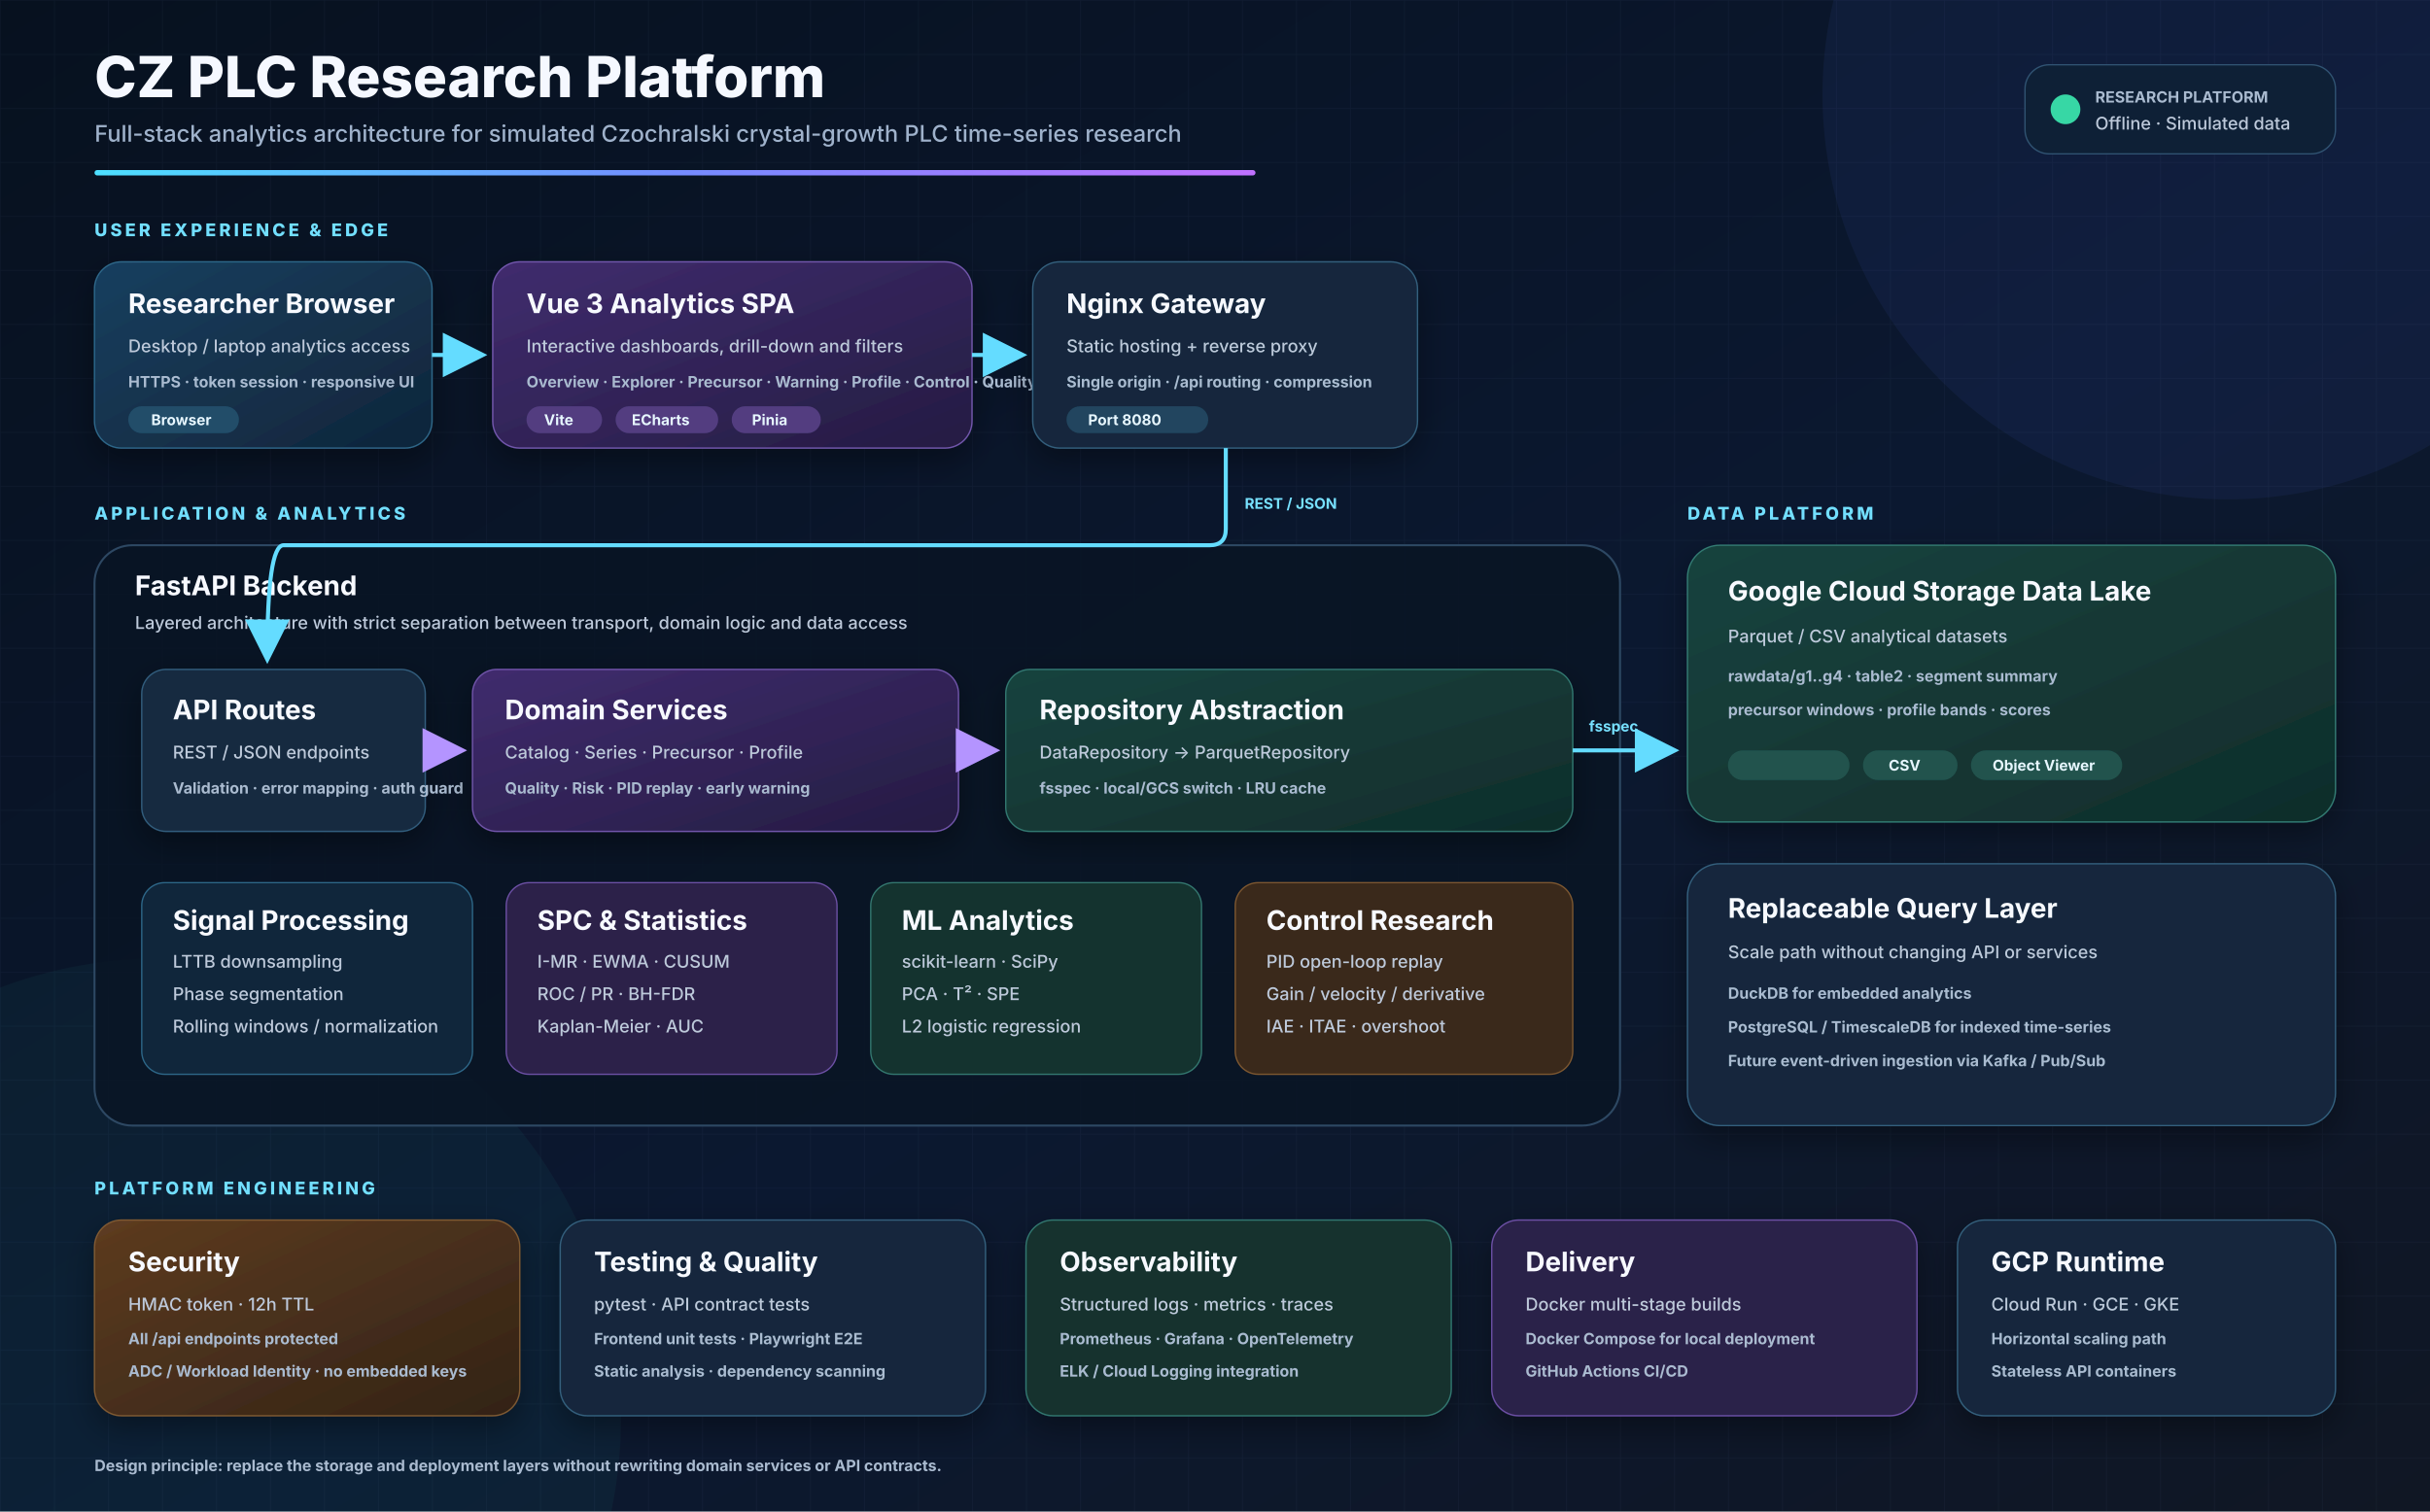
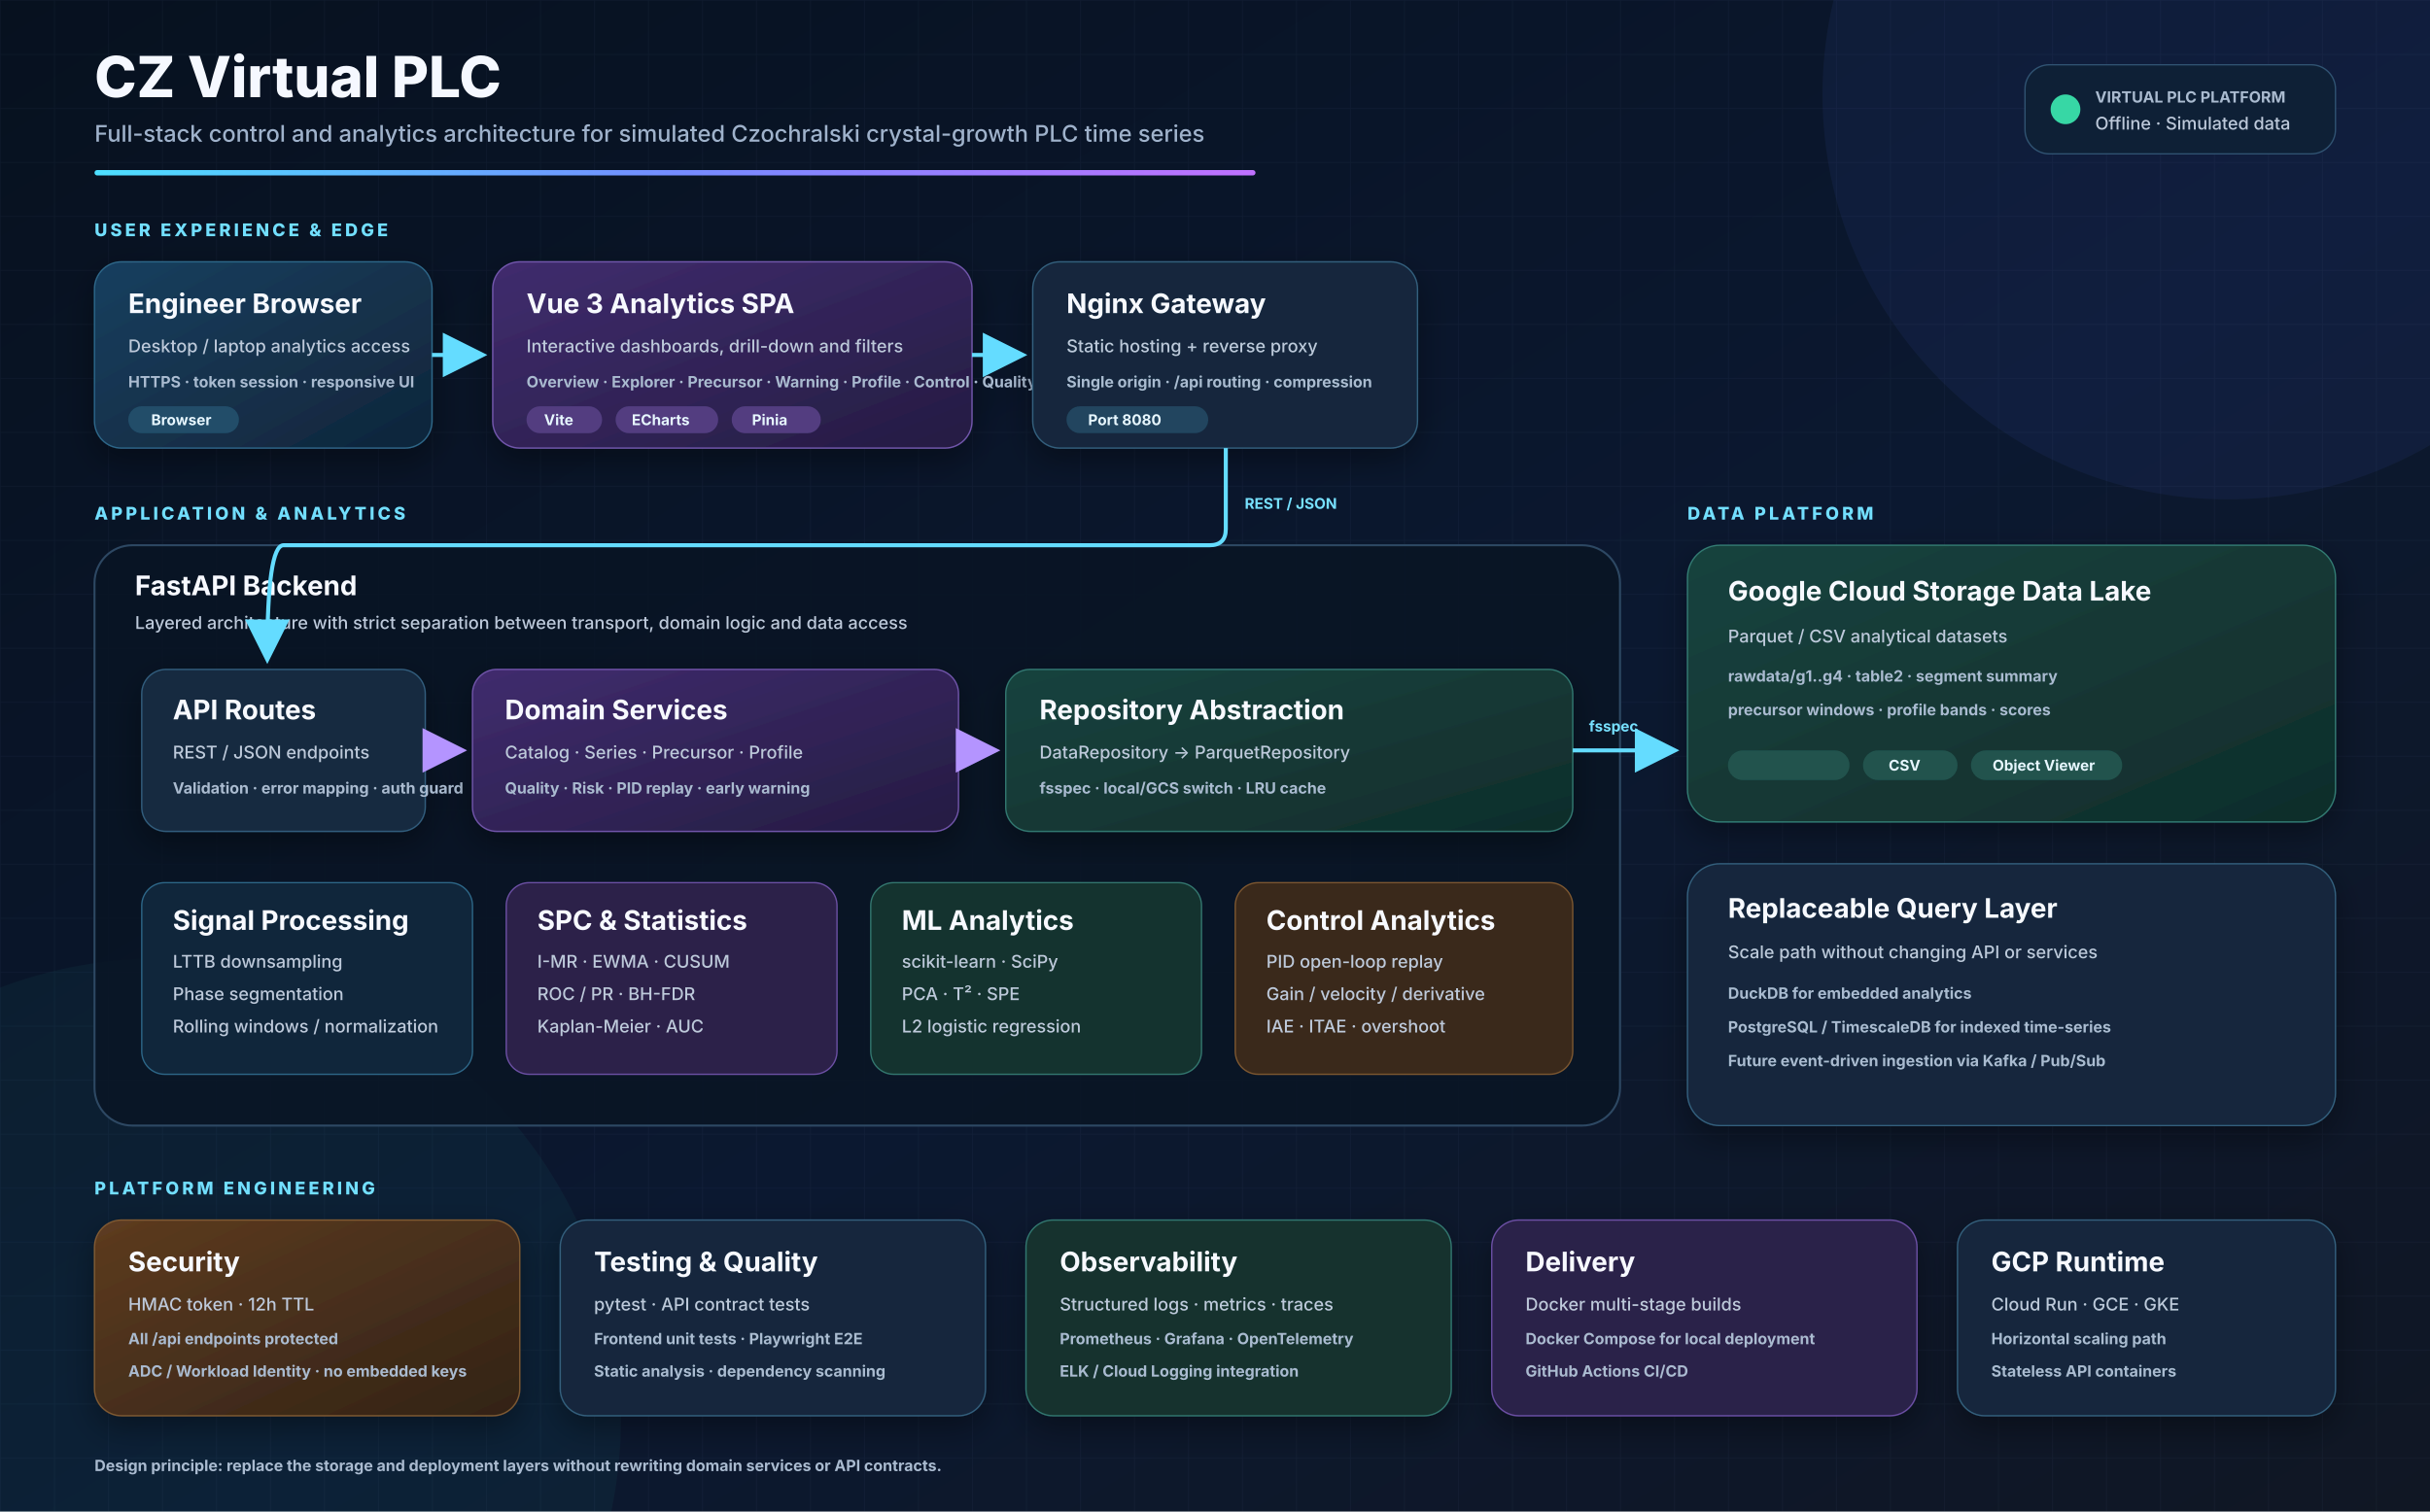
<svg xmlns="http://www.w3.org/2000/svg" width="1800" height="1120" viewBox="0 0 1800 1120" role="img" aria-labelledby="title desc">
  <defs>
    <linearGradient id="bg" x1="0" y1="0" x2="1" y2="1">
      <stop offset="0" stop-color="#07111f" />
      <stop offset="0.55" stop-color="#0b1830" />
      <stop offset="1" stop-color="#101724" />
    </linearGradient>
    <linearGradient id="hero" x1="0" y1="0" x2="1" y2="0">
      <stop offset="0" stop-color="#4ddfff" />
      <stop offset="0.5" stop-color="#748cff" />
      <stop offset="1" stop-color="#c071ff" />
    </linearGradient>
    <linearGradient id="blue" x1="0" y1="0" x2="1" y2="1">
      <stop offset="0" stop-color="#173f5f" />
      <stop offset="1" stop-color="#10253a" />
    </linearGradient>
    <linearGradient id="purple" x1="0" y1="0" x2="1" y2="1">
      <stop offset="0" stop-color="#402c6e" />
      <stop offset="1" stop-color="#241c42" />
    </linearGradient>
    <linearGradient id="green" x1="0" y1="0" x2="1" y2="1">
      <stop offset="0" stop-color="#17433f" />
      <stop offset="1" stop-color="#102d2b" />
    </linearGradient>
    <linearGradient id="amber" x1="0" y1="0" x2="1" y2="1">
      <stop offset="0" stop-color="#5d3b20" />
      <stop offset="1" stop-color="#322316" />
    </linearGradient>
    <filter id="shadow" x="-20%" y="-20%" width="140%" height="140%">
      <feDropShadow dx="0" dy="9" stdDeviation="12" flood-color="#000" flood-opacity="0.35" />
    </filter>
    <pattern id="grid" width="40" height="40" patternUnits="userSpaceOnUse">
      <path d="M40 0H0V40" fill="none" stroke="#9fc1df" stroke-opacity="0.05" />
    </pattern>
    <marker id="arrow" markerWidth="11" markerHeight="11" refX="9" refY="5.5" orient="auto">
      <path d="M0 0L11 5.5L0 11Z" fill="#64dcff" />
    </marker>
    <marker id="arrow2" markerWidth="11" markerHeight="11" refX="9" refY="5.5" orient="auto">
      <path d="M0 0L11 5.5L0 11Z" fill="#b494ff" />
    </marker>
    <style>
      .title{font-family:Inter,Segoe UI,Arial,sans-serif;font-size:42px;font-weight:800;fill:#f5f8ff}.sub{font-family:Inter,Segoe UI,Arial,sans-serif;font-size:17px;font-weight:500;fill:#9fb2cb}.section{font-family:Inter,Segoe UI,Arial,sans-serif;font-size:13px;font-weight:800;fill:#72dfff;letter-spacing:2.3px}.boxTitle{font-family:Inter,Segoe UI,Arial,sans-serif;font-size:20px;font-weight:750;fill:#f7f9ff}.body{font-family:Inter,Segoe UI,Arial,sans-serif;font-size:13px;font-weight:500;fill:#bdc9da}.tiny{font-family:Inter,Segoe UI,Arial,sans-serif;font-size:11.5px;font-weight:650;fill:#aabbd0}.pill{font-family:Inter,Segoe UI,Arial,sans-serif;font-size:11px;font-weight:750;fill:#e7f7ff}.arrowLabel{font-family:Inter,Segoe UI,Arial,sans-serif;font-size:11px;font-weight:750;fill:#77e1ff}
    </style>
  </defs>
  <rect width="1800" height="1120" fill="url(#bg)" />
  <rect width="1800" height="1120" fill="url(#grid)" />
  <circle cx="1650" cy="70" r="300" fill="#5f7dff" opacity="0.07" />
  <circle cx="120" cy="1050" r="340" fill="#34d4c3" opacity="0.05" />
-   <text x="70" y="72" class="title">CZ PLC Research Platform</text>
-   <text x="70" y="105" class="sub">Full-stack analytics architecture for simulated Czochralski crystal-growth PLC time-series research</text>
+   <text x="70" y="72" class="title">CZ Virtual PLC</text>
+   <text x="70" y="105" class="sub">Full-stack control and analytics architecture for simulated Czochralski crystal-growth PLC time series</text>
  <rect x="70" y="126" width="860" height="4" rx="2" fill="url(#hero)" />
  <g transform="translate(1500 48)">
    <rect width="230" height="66" rx="18" fill="#0e2036" stroke="#305372" />
    <circle cx="30" cy="33" r="11" fill="#37d7a5" />
-     <text x="52" y="28" class="tiny">RESEARCH PLATFORM</text>
+     <text x="52" y="28" class="tiny">VIRTUAL PLC PLATFORM</text>
    <text x="52" y="48" class="body">Offline · Simulated data</text>
  </g>
  <text x="70" y="175" class="section">USER EXPERIENCE &amp; EDGE</text>
  <g filter="url(#shadow)">
    <rect x="70" y="194" width="250" height="138" rx="20" fill="url(#blue)" stroke="#2e6789" />
-     <text x="95" y="232" class="boxTitle">Researcher Browser</text>
+     <text x="95" y="232" class="boxTitle">Engineer Browser</text>
    <text x="95" y="261" class="body">Desktop / laptop analytics access</text>
    <text x="95" y="287" class="tiny">HTTPS · token session · responsive UI</text>
    <rect x="95" y="301" width="82" height="20" rx="10" fill="#214d69" />
    <text x="112" y="315" class="pill">Browser</text>
  </g>
  <g filter="url(#shadow)">
    <rect x="365" y="194" width="355" height="138" rx="20" fill="url(#purple)" stroke="#7357ad" />
    <text x="390" y="232" class="boxTitle">Vue 3 Analytics SPA</text>
    <text x="390" y="261" class="body">Interactive dashboards, drill-down and filters</text>
    <text x="390" y="287" class="tiny">Overview · Explorer · Precursor · Warning · Profile · Control · Quality · Risk</text>
    <g transform="translate(390 301)">
      <rect width="56" height="20" rx="10" fill="#523d80" />
      <text x="13" y="14" class="pill">Vite</text>
      <rect x="66" width="76" height="20" rx="10" fill="#523d80" />
      <text x="78" y="14" class="pill">ECharts</text>
      <rect x="152" width="66" height="20" rx="10" fill="#523d80" />
      <text x="167" y="14" class="pill">Pinia</text>
    </g>
  </g>
  <g filter="url(#shadow)">
    <rect x="765" y="194" width="285" height="138" rx="20" fill="#13283d" stroke="#345f7d" />
    <text x="790" y="232" class="boxTitle">Nginx Gateway</text>
    <text x="790" y="261" class="body">Static hosting + reverse proxy</text>
    <text x="790" y="287" class="tiny">Single origin · /api routing · compression</text>
    <rect x="790" y="301" width="105" height="20" rx="10" fill="#21445e" />
    <text x="806" y="315" class="pill">Port 8080</text>
  </g>
  <path d="M320 263H355" stroke="#64dcff" stroke-width="3" marker-end="url(#arrow)" />
  <path d="M720 263H755" stroke="#64dcff" stroke-width="3" marker-end="url(#arrow)" />
  <text x="70" y="385" class="section">APPLICATION &amp; ANALYTICS</text>
  <rect x="70" y="404" width="1130" height="430" rx="28" fill="#091524" fill-opacity="0.84" stroke="#2d4863" stroke-width="1.5" />
  <text x="100" y="441" class="boxTitle">FastAPI Backend</text>
  <text x="100" y="466" class="body">Layered architecture with strict separation between transport, domain logic and data access</text>
  <g filter="url(#shadow)">
    <rect x="105" y="496" width="210" height="120" rx="18" fill="#172b40" stroke="#315d7d" />
    <text x="128" y="533" class="boxTitle">API Routes</text>
    <text x="128" y="562" class="body">REST / JSON endpoints</text>
    <text x="128" y="588" class="tiny">Validation · error mapping · auth guard</text>
  </g>
  <g filter="url(#shadow)">
    <rect x="350" y="496" width="360" height="120" rx="18" fill="url(#purple)" stroke="#7154aa" />
    <text x="374" y="533" class="boxTitle">Domain Services</text>
    <text x="374" y="562" class="body">Catalog · Series · Precursor · Profile</text>
    <text x="374" y="588" class="tiny">Quality · Risk · PID replay · early warning</text>
  </g>
  <g filter="url(#shadow)">
    <rect x="745" y="496" width="420" height="120" rx="18" fill="url(#green)" stroke="#337870" />
    <text x="770" y="533" class="boxTitle">Repository Abstraction</text>
    <text x="770" y="562" class="body">DataRepository → ParquetRepository</text>
    <text x="770" y="588" class="tiny">fsspec · local/GCS switch · LRU cache</text>
  </g>
  <path d="M315 556H340" stroke="#b494ff" stroke-width="3" marker-end="url(#arrow2)" />
  <path d="M710 556H735" stroke="#b494ff" stroke-width="3" marker-end="url(#arrow2)" />
  <g>
    <rect x="105" y="654" width="245" height="142" rx="17" fill="#10263b" stroke="#2d6788" />
    <text x="128" y="689" class="boxTitle">Signal Processing</text>
    <text x="128" y="717" class="body">LTTB downsampling</text>
    <text x="128" y="741" class="body">Phase segmentation</text>
    <text x="128" y="765" class="body">Rolling windows / normalization</text>
  </g>
  <g>
    <rect x="375" y="654" width="245" height="142" rx="17" fill="#2c2149" stroke="#6c50a5" />
    <text x="398" y="689" class="boxTitle">SPC &amp; Statistics</text>
    <text x="398" y="717" class="body">I-MR · EWMA · CUSUM</text>
    <text x="398" y="741" class="body">ROC / PR · BH-FDR</text>
    <text x="398" y="765" class="body">Kaplan-Meier · AUC</text>
  </g>
  <g>
    <rect x="645" y="654" width="245" height="142" rx="17" fill="#14332f" stroke="#33776f" />
    <text x="668" y="689" class="boxTitle">ML Analytics</text>
    <text x="668" y="717" class="body">scikit-learn · SciPy</text>
    <text x="668" y="741" class="body">PCA · T² · SPE</text>
    <text x="668" y="765" class="body">L2 logistic regression</text>
  </g>
  <g>
    <rect x="915" y="654" width="250" height="142" rx="17" fill="#3a291b" stroke="#7d5730" />
-     <text x="938" y="689" class="boxTitle">Control Research</text>
+     <text x="938" y="689" class="boxTitle">Control Analytics</text>
    <text x="938" y="717" class="body">PID open-loop replay</text>
    <text x="938" y="741" class="body">Gain / velocity / derivative</text>
    <text x="938" y="765" class="body">IAE · ITAE · overshoot</text>
  </g>
  <text x="1250" y="385" class="section">DATA PLATFORM</text>
  <g filter="url(#shadow)">
    <rect x="1250" y="404" width="480" height="205" rx="24" fill="url(#green)" stroke="#337b72" />
    <text x="1280" y="445" class="boxTitle">Google Cloud Storage Data Lake</text>
    <text x="1280" y="476" class="body">Parquet / CSV analytical datasets</text>
    <text x="1280" y="505" class="tiny">rawdata/g1..g4 · table2 · segment summary</text>
    <text x="1280" y="530" class="tiny">precursor windows · profile bands · scores</text>
    <g transform="translate(1280 556)">
      <rect width="90" height="22" rx="11" fill="#22534d" />
      <text x="1300" y="15" class="pill">Parquet</text>
      <rect x="100" width="70" height="22" rx="11" fill="#22534d" />
      <text x="119" y="15" class="pill">CSV</text>
      <rect x="180" width="112" height="22" rx="11" fill="#22534d" />
      <text x="196" y="15" class="pill">Object Viewer</text>
    </g>
  </g>
  <g filter="url(#shadow)">
    <rect x="1250" y="640" width="480" height="194" rx="24" fill="#13283d" stroke="#345f7d" />
    <text x="1280" y="680" class="boxTitle">Replaceable Query Layer</text>
    <text x="1280" y="710" class="body">Scale path without changing API or services</text>
    <text x="1280" y="740" class="tiny">DuckDB for embedded analytics</text>
    <text x="1280" y="765" class="tiny">PostgreSQL / TimescaleDB for indexed time-series</text>
    <text x="1280" y="790" class="tiny">Future event-driven ingestion via Kafka / Pub/Sub</text>
  </g>
  <path d="M1165 556H1238" stroke="#64dcff" stroke-width="3" marker-end="url(#arrow)" />
  <text x="1177" y="542" class="arrowLabel">fsspec</text>
  <text x="70" y="885" class="section">PLATFORM ENGINEERING</text>
  <g filter="url(#shadow)">
    <rect x="70" y="904" width="315" height="145" rx="20" fill="url(#amber)" stroke="#805a33" />
    <text x="95" y="942" class="boxTitle">Security</text>
    <text x="95" y="971" class="body">HMAC token · 12h TTL</text>
    <text x="95" y="996" class="tiny">All /api endpoints protected</text>
    <text x="95" y="1020" class="tiny">ADC / Workload Identity · no embedded keys</text>
  </g>
  <g filter="url(#shadow)">
    <rect x="415" y="904" width="315" height="145" rx="20" fill="#14283d" stroke="#345f7d" />
    <text x="440" y="942" class="boxTitle">Testing &amp; Quality</text>
    <text x="440" y="971" class="body">pytest · API contract tests</text>
    <text x="440" y="996" class="tiny">Frontend unit tests · Playwright E2E</text>
    <text x="440" y="1020" class="tiny">Static analysis · dependency scanning</text>
  </g>
  <g filter="url(#shadow)">
    <rect x="760" y="904" width="315" height="145" rx="20" fill="#14332f" stroke="#33776f" />
    <text x="785" y="942" class="boxTitle">Observability</text>
    <text x="785" y="971" class="body">Structured logs · metrics · traces</text>
    <text x="785" y="996" class="tiny">Prometheus · Grafana · OpenTelemetry</text>
    <text x="785" y="1020" class="tiny">ELK / Cloud Logging integration</text>
  </g>
  <g filter="url(#shadow)">
    <rect x="1105" y="904" width="315" height="145" rx="20" fill="#2c2149" stroke="#6c50a5" />
    <text x="1130" y="942" class="boxTitle">Delivery</text>
    <text x="1130" y="971" class="body">Docker multi-stage builds</text>
    <text x="1130" y="996" class="tiny">Docker Compose for local deployment</text>
    <text x="1130" y="1020" class="tiny">GitHub Actions CI/CD</text>
  </g>
  <g filter="url(#shadow)">
    <rect x="1450" y="904" width="280" height="145" rx="20" fill="#13283d" stroke="#345f7d" />
    <text x="1475" y="942" class="boxTitle">GCP Runtime</text>
    <text x="1475" y="971" class="body">Cloud Run · GCE · GKE</text>
    <text x="1475" y="996" class="tiny">Horizontal scaling path</text>
    <text x="1475" y="1020" class="tiny">Stateless API containers</text>
  </g>
  <path d="M908 332V392Q908 404 896 404H210Q198 404 198 486" stroke="#64dcff" stroke-width="3" fill="none" marker-end="url(#arrow)" />
  <text x="922" y="377" class="arrowLabel">REST / JSON</text>
  <text x="70" y="1090" class="tiny">Design principle: replace the storage and deployment layers without rewriting domain services or API contracts.</text>
</svg>
